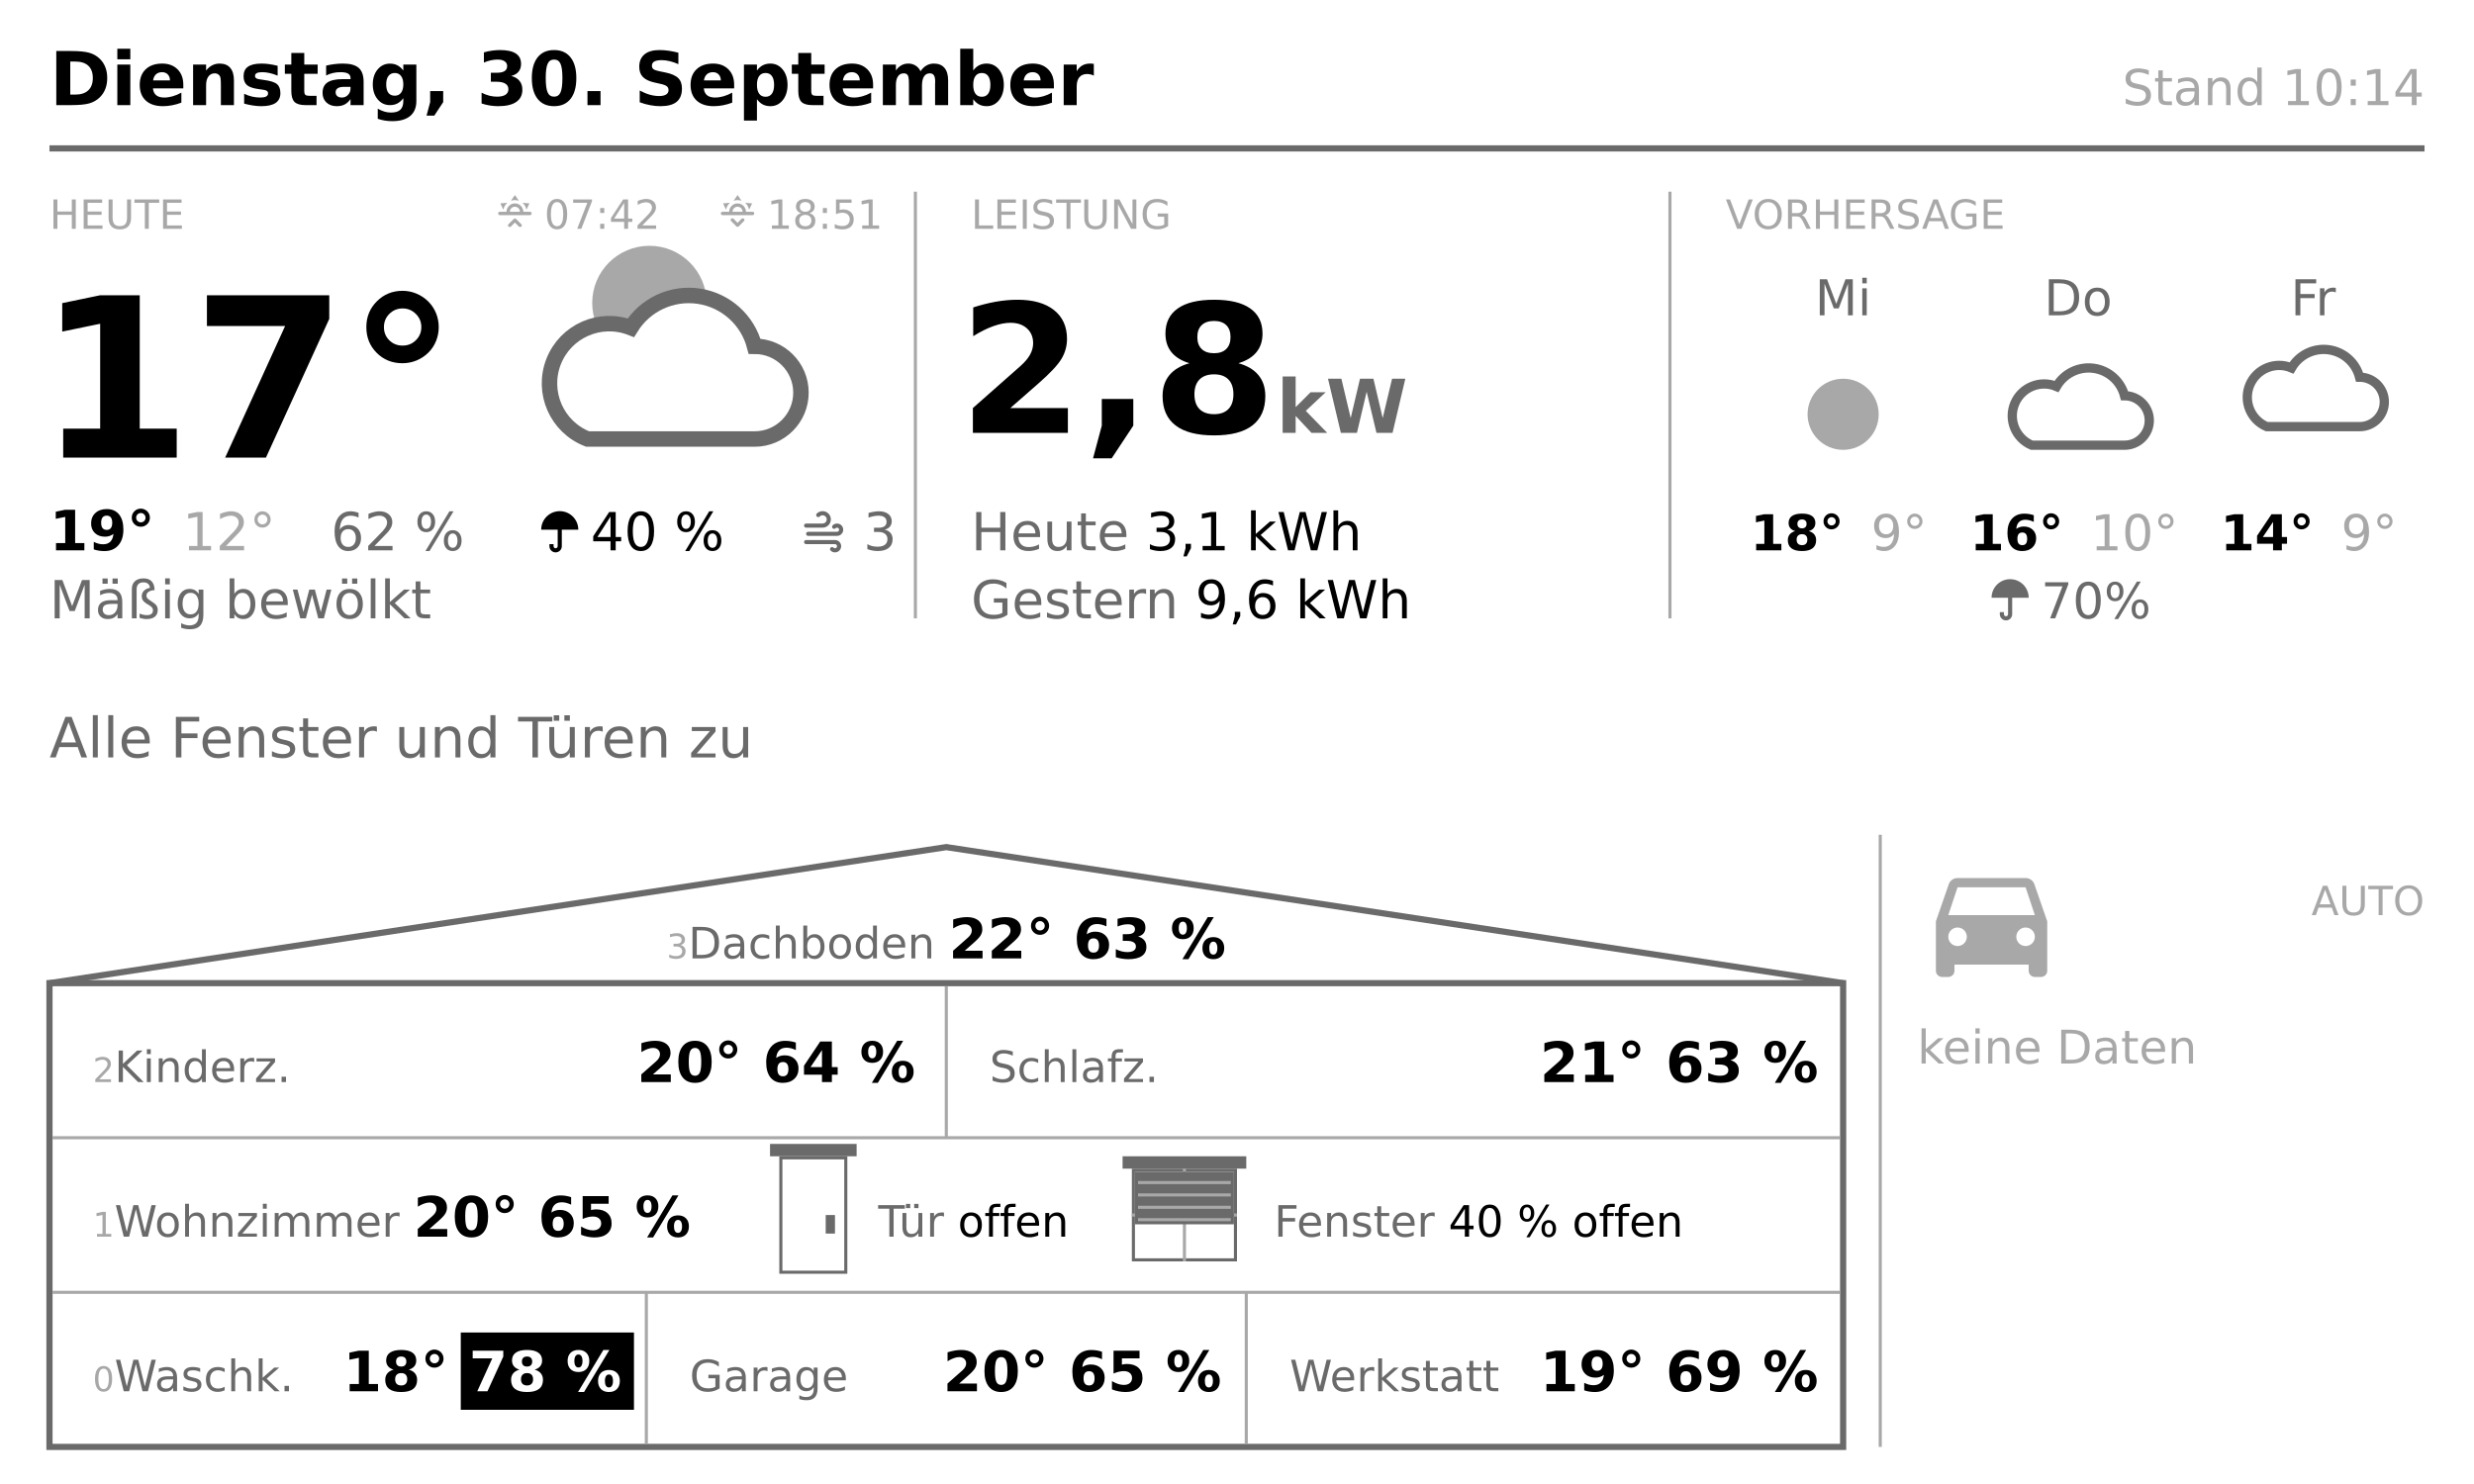
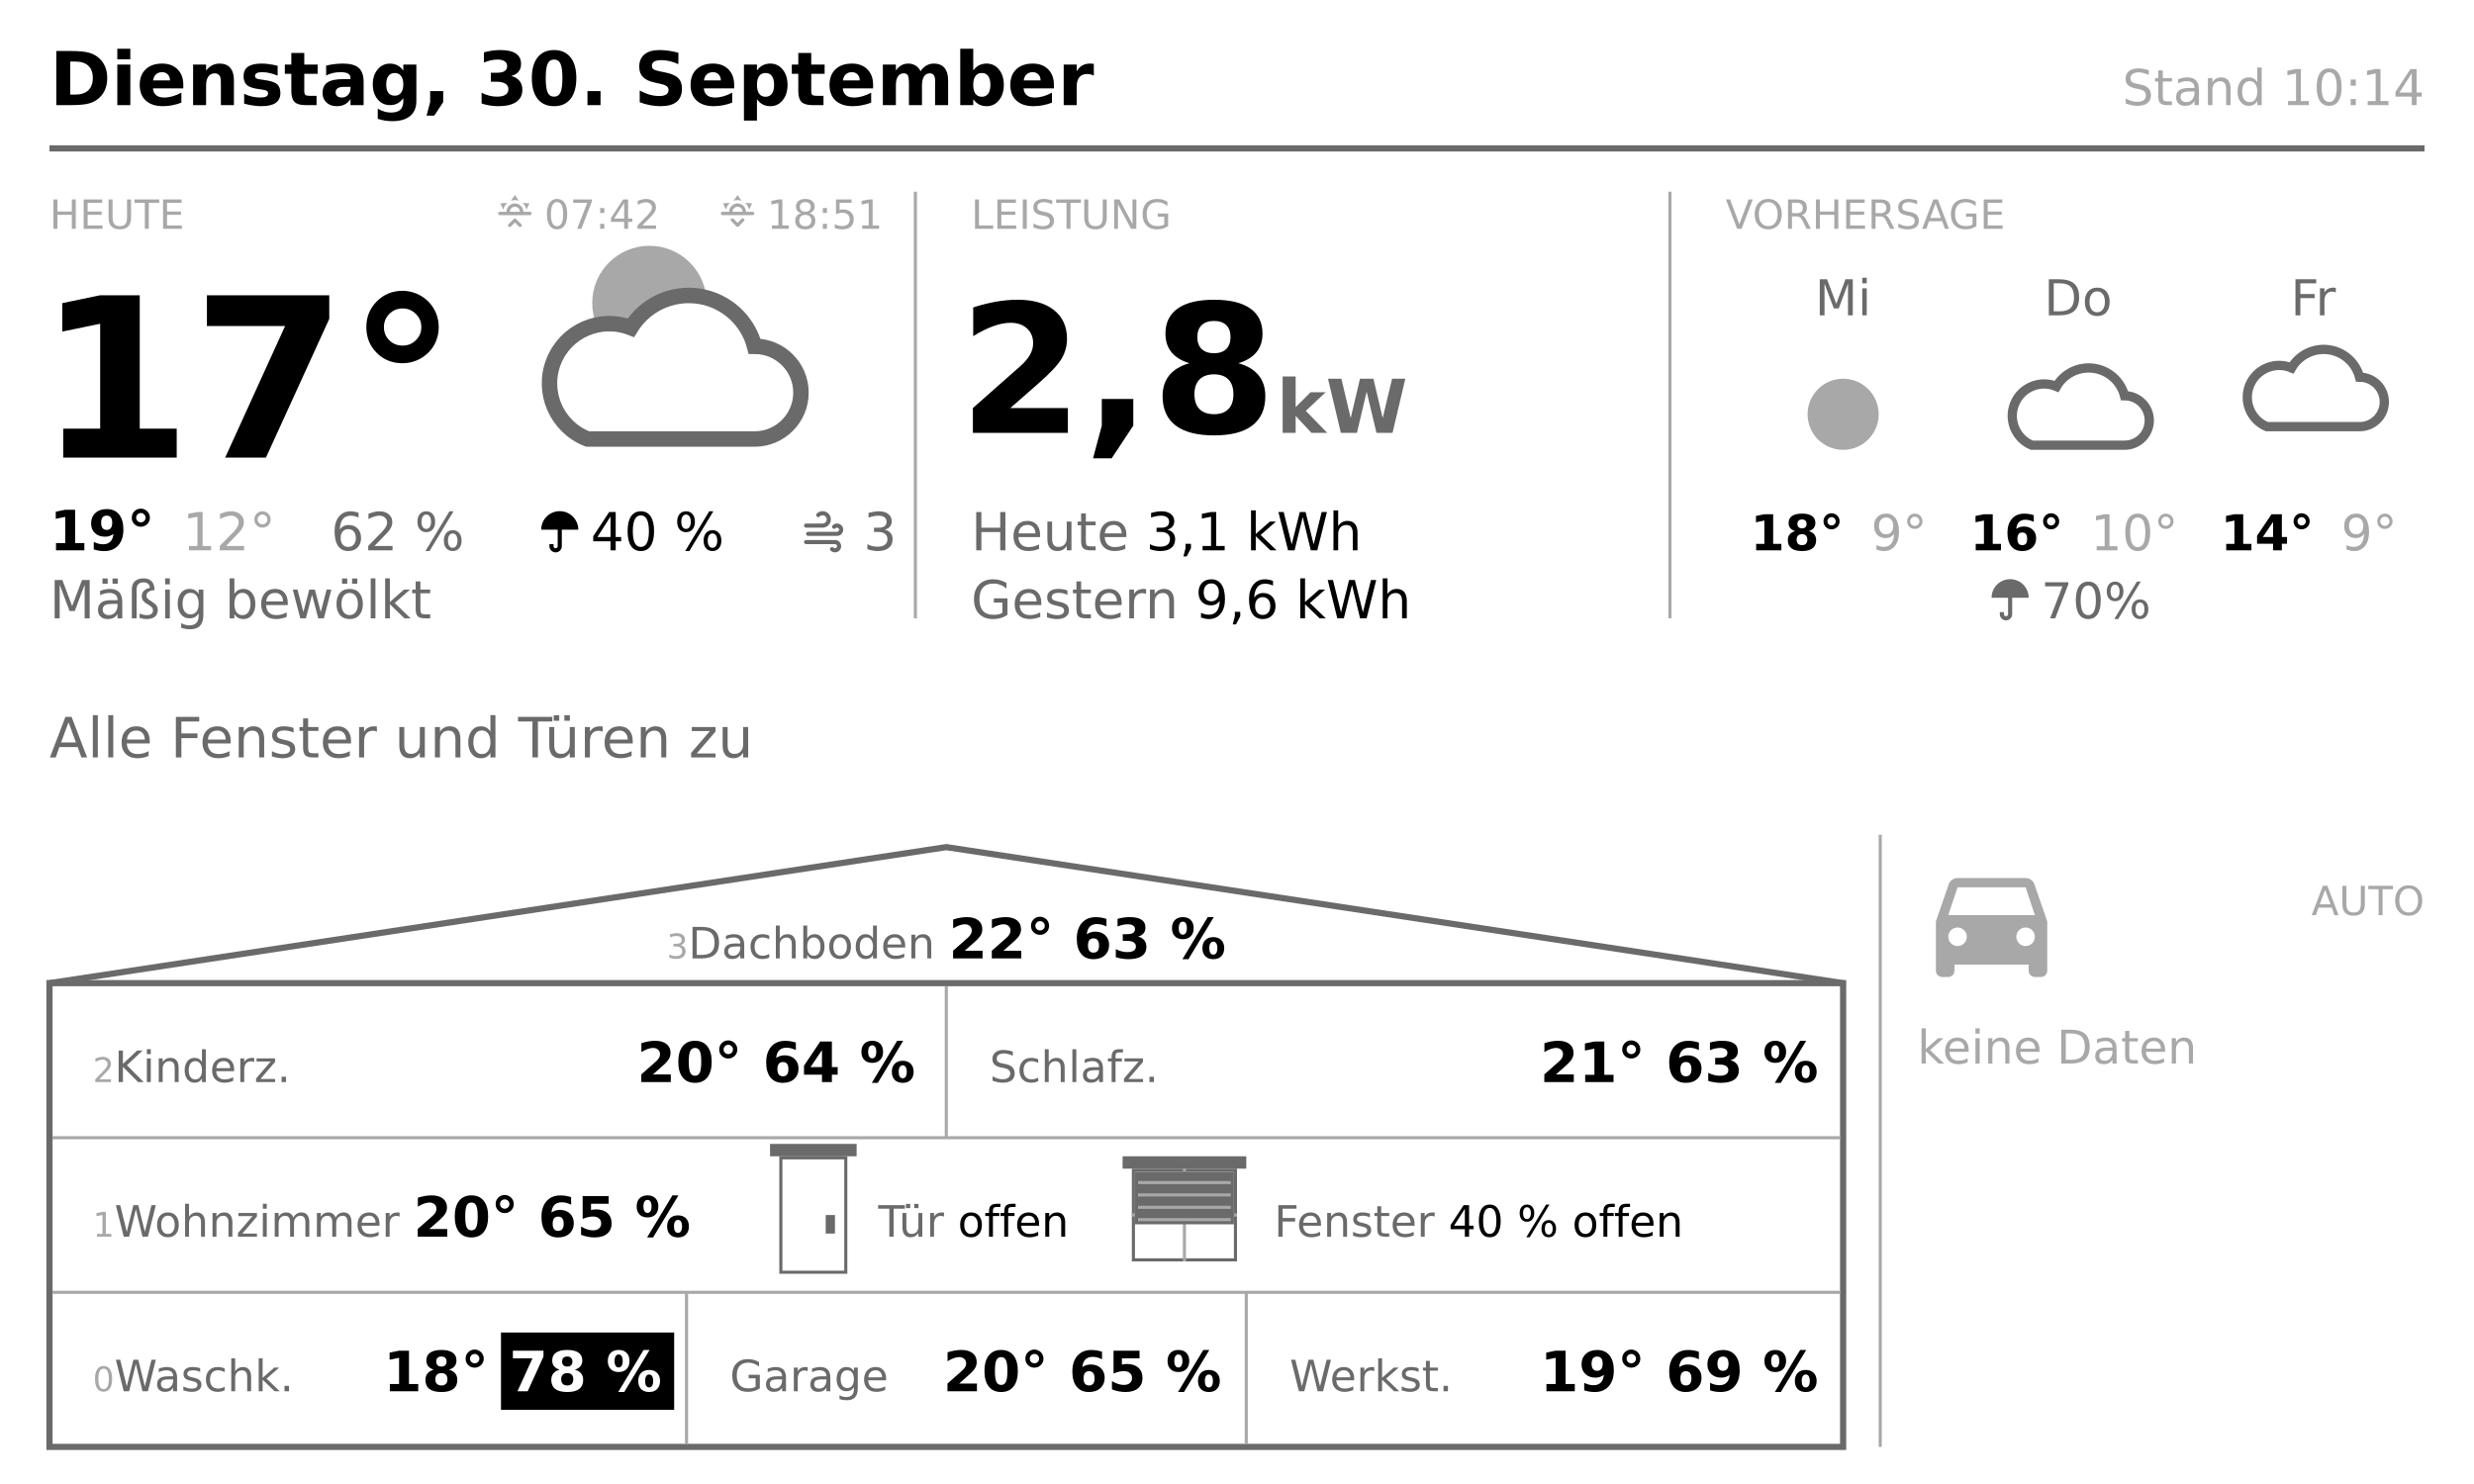
<svg xmlns="http://www.w3.org/2000/svg" width="800" height="480" viewBox="0 0 800 480" role="img" aria-label="Layout A daily overview with 4 gray levels" font-family="Verdana, 'DejaVu Sans', sans-serif" fill="#000">
  <rect width="800" height="480" fill="#fff" />
  <text x="16" y="34" font-size="24" font-weight="bold">Dienstag, 30. September</text>
  <text x="784" y="34" font-size="16" text-anchor="end" fill="#A8A8A8">Stand 10:14</text>
  <rect x="16" y="47" width="768" height="2" fill="#6A6A6A" />
  <text x="16" y="74" font-size="13" fill="#A8A8A8">HEUTE</text>
  <path transform="translate(160 62) scale(0.025391 -0.025391) translate(0 -448)" d="M64 192H149Q149 221 163.5 245.5Q178 270 202.5 284.5Q227 299 256.0 299.0Q285 299 309.5 284.5Q334 270 348.5 245.5Q363 221 363 192H448Q457 192 463.0 186.0Q469 180 469.0 171.0Q469 162 463.0 155.5Q457 149 448 149H64Q55 149 49.0 155.5Q43 162 43.0 171.0Q43 180 49.0 186.0Q55 192 64 192ZM320 192Q320 219 301.5 237.5Q283 256 256.0 256.0Q229 256 210.5 237.5Q192 219 192 192ZM256 405 307 332Q282 341 256.0 341.0Q230 341 205 332ZM71 299 160 306Q140 289 127.0 267.0Q114 245 109 218ZM441 299 403 218Q398 244 385.0 267.0Q372 290 352 306ZM271 100 337 34Q344 28 344.0 19.0Q344 10 337.5 4.0Q331 -2 322.5 -2.0Q314 -2 307 4L256 55L205 4Q198 -2 189.5 -2.0Q181 -2 174.5 4.0Q168 10 168.0 19.0Q168 28 175 34L241 100Q248 107 256.0 107.0Q264 107 271 100Z" fill="#A8A8A8" />
  <text x="176" y="74" font-size="13" fill="#A8A8A8">07:42</text>
  <path transform="translate(232 62) scale(0.025391 -0.025391) translate(0 -448)" d="M64 192H149Q149 221 163.5 245.5Q178 270 202.5 284.5Q227 299 256.0 299.0Q285 299 309.5 284.5Q334 270 348.5 245.5Q363 221 363 192H448Q457 192 463.0 186.0Q469 180 469.0 171.0Q469 162 463.0 155.5Q457 149 448 149H64Q55 149 49.0 155.5Q43 162 43.0 171.0Q43 180 49.0 186.0Q55 192 64 192ZM320 192Q320 219 301.5 237.5Q283 256 256.0 256.0Q229 256 210.5 237.5Q192 219 192 192ZM256 405 307 332Q282 341 256.0 341.0Q230 341 205 332ZM71 299 160 306Q140 289 127.0 267.0Q114 245 109 218ZM441 299 403 218Q398 244 385.0 267.0Q372 290 352 306ZM271 6 337 73Q344 79 344.0 88.0Q344 97 337.5 103.0Q331 109 322.5 109.0Q314 109 307 103L256 51L205 103Q198 109 189.5 109.0Q181 109 174.5 103.0Q168 97 168.0 88.0Q168 79 175 73L241 6Q248 0 256.0 0.0Q264 0 271 6Z" fill="#A8A8A8" />
  <text x="248" y="74" font-size="13" fill="#A8A8A8">18:51</text>
  <text x="12" y="148" font-size="72" font-weight="bold">17°</text>
  <g transform="translate(0 6)" fill="none" stroke="#6A6A6A" stroke-width="5">
    <circle cx="210" cy="92" r="16" fill="#A8A8A8" stroke="#A8A8A8" />
    <path d="M190 136 h54 a15 15 0 0 0 0-30 a22 22 0 0 0-40-6 a15 15 0 0 0-14 36z" fill="#fff" />
  </g>
  <text x="16" y="178" font-size="18" font-weight="bold">19°</text>
  <text x="59" y="178" font-size="17" fill="#A8A8A8">12°</text>
  <text x="107" y="178" font-size="17" fill="#6A6A6A">62 %</text>
  <path transform="translate(173 164) scale(0.6667)" d="M12,2A9,9 0 0,1 21,11H13V19A3,3 0 0,1 10,22A3,3 0 0,1 7,19V18H9V19A1,1 0 0,0 10,20A1,1 0 0,0 11,19V11H3A9,9 0 0,1 12,2Z" fill="#000" />
  <text x="191" y="178" font-size="17">40 %</text>
  <path transform="translate(258 164) scale(0.6667)" d="M4,10A1,1 0 0,1 3,9A1,1 0 0,1 4,8H12A2,2 0 0,0 14,6A2,2 0 0,0 12,4C11.45,4 10.95,4.22 10.59,4.59C10.2,5 9.56,5 9.17,4.59C8.78,4.2 8.78,3.56 9.17,3.17C9.9,2.45 10.9,2 12,2A4,4 0 0,1 16,6A4,4 0 0,1 12,10H4M19,12A1,1 0 0,0 20,11A1,1 0 0,0 19,10C18.72,10 18.47,10.11 18.29,10.29C17.9,10.68 17.27,10.68 16.88,10.29C16.5,9.9 16.5,9.27 16.88,8.88C17.42,8.34 18.17,8 19,8A3,3 0 0,1 22,11A3,3 0 0,1 19,14H5A1,1 0 0,1 4,13A1,1 0 0,1 5,12H19M18,18H4A1,1 0 0,1 3,17A1,1 0 0,1 4,16H18A3,3 0 0,1 21,19A3,3 0 0,1 18,22C17.17,22 16.42,21.66 15.88,21.12C15.5,20.73 15.5,20.1 15.88,19.71C16.27,19.32 16.9,19.32 17.29,19.71C17.47,19.89 17.72,20 18,20A1,1 0 0,0 19,19A1,1 0 0,0 18,18Z" fill="#6A6A6A" />
  <text x="290" y="178" font-size="17" text-anchor="end" fill="#6A6A6A">3</text>
  <text x="16" y="200" font-size="17" fill="#6A6A6A">Mäßig bewölkt</text>
  <line x1="296" y1="62" x2="296" y2="200" stroke="#A8A8A8" />
  <text x="314" y="74" font-size="13" fill="#A8A8A8">LEISTUNG</text>
  <text x="310" y="140" font-size="58" font-weight="bold">2,8<tspan font-size="24" fill="#6A6A6A"> kW</tspan>
  </text>
  <text x="314" y="178" font-size="17" fill="#6A6A6A">Heute <tspan fill="#000">3,1 kWh</tspan>
  </text>
  <text x="314" y="200" font-size="17" fill="#6A6A6A">Gestern <tspan fill="#000">9,6 kWh</tspan>
  </text>
  <line x1="540" y1="62" x2="540" y2="200" stroke="#A8A8A8" />
  <text x="558" y="74" font-size="13" fill="#A8A8A8">VORHERSAGE</text>
  <g font-size="16" text-anchor="middle">
    <g fill="#6A6A6A">
      <text x="596" y="102">Mi</text>
      <text x="672" y="102">Do</text>
      <text x="748" y="102">Fr</text>
    </g>
    <g fill="none" stroke="#6A6A6A" stroke-width="3">
      <circle cx="596" cy="134" r="10" fill="#A8A8A8" stroke="#A8A8A8" />
      <path d="M657 144 h30 a8 8 0 0 0 0-16 a12 12 0 0 0-22-3 a8 8 0 0 0-8 19z" />
      <path d="M733 138 h30 a8 8 0 0 0 0-16 a12 12 0 0 0-22-3 a8 8 0 0 0-8 19z" />
    </g>
  </g>
  <text x="566" y="178" font-size="16" font-weight="bold">18°</text>
  <text x="605" y="178" font-size="16" fill="#A8A8A8">9°</text>
  <text x="637" y="178" font-size="16" font-weight="bold">16°</text>
  <text x="676" y="178" font-size="16" fill="#A8A8A8">10°</text>
  <path transform="translate(642 186) scale(0.6667)" d="M12,2A9,9 0 0,1 21,11H13V19A3,3 0 0,1 10,22A3,3 0 0,1 7,19V18H9V19A1,1 0 0,0 10,20A1,1 0 0,0 11,19V11H3A9,9 0 0,1 12,2Z" fill="#6A6A6A" />
  <text x="660" y="200" font-size="16" fill="#6A6A6A">70%</text>
  <text x="718" y="178" font-size="16" font-weight="bold">14°</text>
  <text x="757" y="178" font-size="16" fill="#A8A8A8">9°</text>
  <text x="16" y="245" font-size="18" fill="#6A6A6A">Alle Fenster und Türen zu</text>
  <g fill="none" stroke="#6A6A6A" stroke-width="2">
    <polyline points="16,318 306,274 596,318" />
    <rect x="16" y="318" width="580" height="150" />
  </g>
  <g stroke="#A8A8A8">
    <line x1="17" y1="368" x2="595" y2="368" />
    <line x1="17" y1="418" x2="595" y2="418" />
    <line x1="306" y1="319" x2="306" y2="368" />
-     <line x1="209" y1="418" x2="209" y2="467" />
+     <line x1="222" y1="418" x2="222" y2="467" />
    <line x1="403" y1="418" x2="403" y2="467" />
  </g>
  <g>
    <text x="306" y="310" font-size="14" text-anchor="middle" fill="#6A6A6A">
      <tspan font-size="11" fill="#A8A8A8">3 </tspan>Dachboden <tspan font-size="18" font-weight="bold" fill="#000">22° 63 %</tspan>
    </text>
    <text x="30" y="350" font-size="14" fill="#6A6A6A">
      <tspan font-size="11" fill="#A8A8A8">2 </tspan>Kinderz.</text>
    <text x="240" y="350" font-size="18" font-weight="bold" text-anchor="end">20°</text>
    <text x="296" y="350" font-size="18" font-weight="bold" text-anchor="end">64 %</text>
    <text x="320" y="350" font-size="14" fill="#6A6A6A">Schlafz.</text>
    <text x="532" y="350" font-size="18" font-weight="bold" text-anchor="end">21°</text>
    <text x="588" y="350" font-size="18" font-weight="bold" text-anchor="end">63 %</text>
    <text x="30" y="400" font-size="14" fill="#6A6A6A">
      <tspan font-size="11" fill="#A8A8A8">1 </tspan>Wohnzimmer <tspan font-size="18" font-weight="bold" fill="#000">20° 65 %</tspan>
    </text>
    <text x="284" y="400" font-size="14" fill="#6A6A6A">Tür <tspan fill="#000">offen</tspan>
    </text>
    <text x="412" y="400" font-size="14" fill="#6A6A6A">Fenster <tspan fill="#000">40 % offen</tspan>
    </text>
    <text x="30" y="450" font-size="14" fill="#6A6A6A">
      <tspan font-size="11" fill="#A8A8A8">0 </tspan>Waschk.</text>
-     <text x="145" y="450" font-size="18" font-weight="bold" text-anchor="end">18°</text>
-     <rect x="149" y="431" width="56" height="25" fill="#000" />
-     <text x="201" y="450" font-size="18" font-weight="bold" text-anchor="end" fill="#fff">78 %</text>
-     <text x="223" y="450" font-size="14" fill="#6A6A6A">Garage</text>
+     <text x="158" y="450" font-size="18" font-weight="bold" text-anchor="end">18°</text>
+     <rect x="162" y="431" width="56" height="25" fill="#000" />
+     <text x="214" y="450" font-size="18" font-weight="bold" text-anchor="end" fill="#fff">78 %</text>
+     <text x="236" y="450" font-size="14" fill="#6A6A6A">Garage</text>
    <text x="339" y="450" font-size="18" font-weight="bold" text-anchor="end">20°</text>
    <text x="395" y="450" font-size="18" font-weight="bold" text-anchor="end">65 %</text>
-     <text x="417" y="450" font-size="14" fill="#6A6A6A">Werkstatt</text>
+     <text x="417" y="450" font-size="14" fill="#6A6A6A">Werkst.</text>
    <text x="532" y="450" font-size="18" font-weight="bold" text-anchor="end">19°</text>
    <text x="588" y="450" font-size="18" font-weight="bold" text-anchor="end">69 %</text>
  </g>
  <rect x="249" y="370" width="28" height="4" fill="#6A6A6A" />
  <rect x="252.5" y="374.5" width="21" height="37" fill="none" stroke="#6A6A6A" />
  <rect x="267" y="393" width="3" height="6" fill="#6A6A6A" />
  <g transform="translate(-164 0)">
    <rect x="527" y="374" width="40" height="4" fill="#6A6A6A" />
    <rect x="530.5" y="378.5" width="33" height="29" fill="none" stroke="#6A6A6A" />
    <line x1="547" y1="378" x2="547" y2="408" stroke="#A8A8A8" />
    <line x1="530" y1="393" x2="564" y2="393" stroke="#A8A8A8" />
    <rect x="531" y="379" width="32" height="17" fill="#6A6A6A" />
    <g stroke="#A8A8A8">
      <line x1="532" y1="382.5" x2="562" y2="382.5" />
      <line x1="532" y1="386.5" x2="562" y2="386.5" />
      <line x1="532" y1="390.5" x2="562" y2="390.5" />
      <line x1="532" y1="394.5" x2="562" y2="394.5" />
    </g>
  </g>
  <line x1="608" y1="270" x2="608" y2="468" stroke="#A8A8A8" />
  <g transform="translate(620 274) scale(2)">
    <path d="M5,11L6.5,6.5H17.5L19,11M17.5,16A1.5,1.5 0 0,1 16,14.5A1.5,1.5 0 0,1 17.5,13A1.5,1.5 0 0,1 19,14.5A1.5,1.5 0 0,1 17.5,16M6.5,16A1.5,1.5 0 0,1 5,14.5A1.5,1.5 0 0,1 6.5,13A1.5,1.5 0 0,1 8,14.5A1.5,1.5 0 0,1 6.5,16M18.92,6C18.72,5.42 18.16,5 17.5,5H6.5C5.84,5 5.28,5.42 5.08,6L3,12V20A1,1 0 0,0 4,21H5A1,1 0 0,0 6,20V19H18V20A1,1 0 0,0 19,21H20A1,1 0 0,0 21,20V12L18.92,6Z" fill="#A8A8A8" />
  </g>
  <text x="784" y="296" font-size="13" text-anchor="end" fill="#A8A8A8">AUTO</text>
  <text x="620" y="344" font-size="15" fill="#A8A8A8">keine Daten</text>
</svg>
